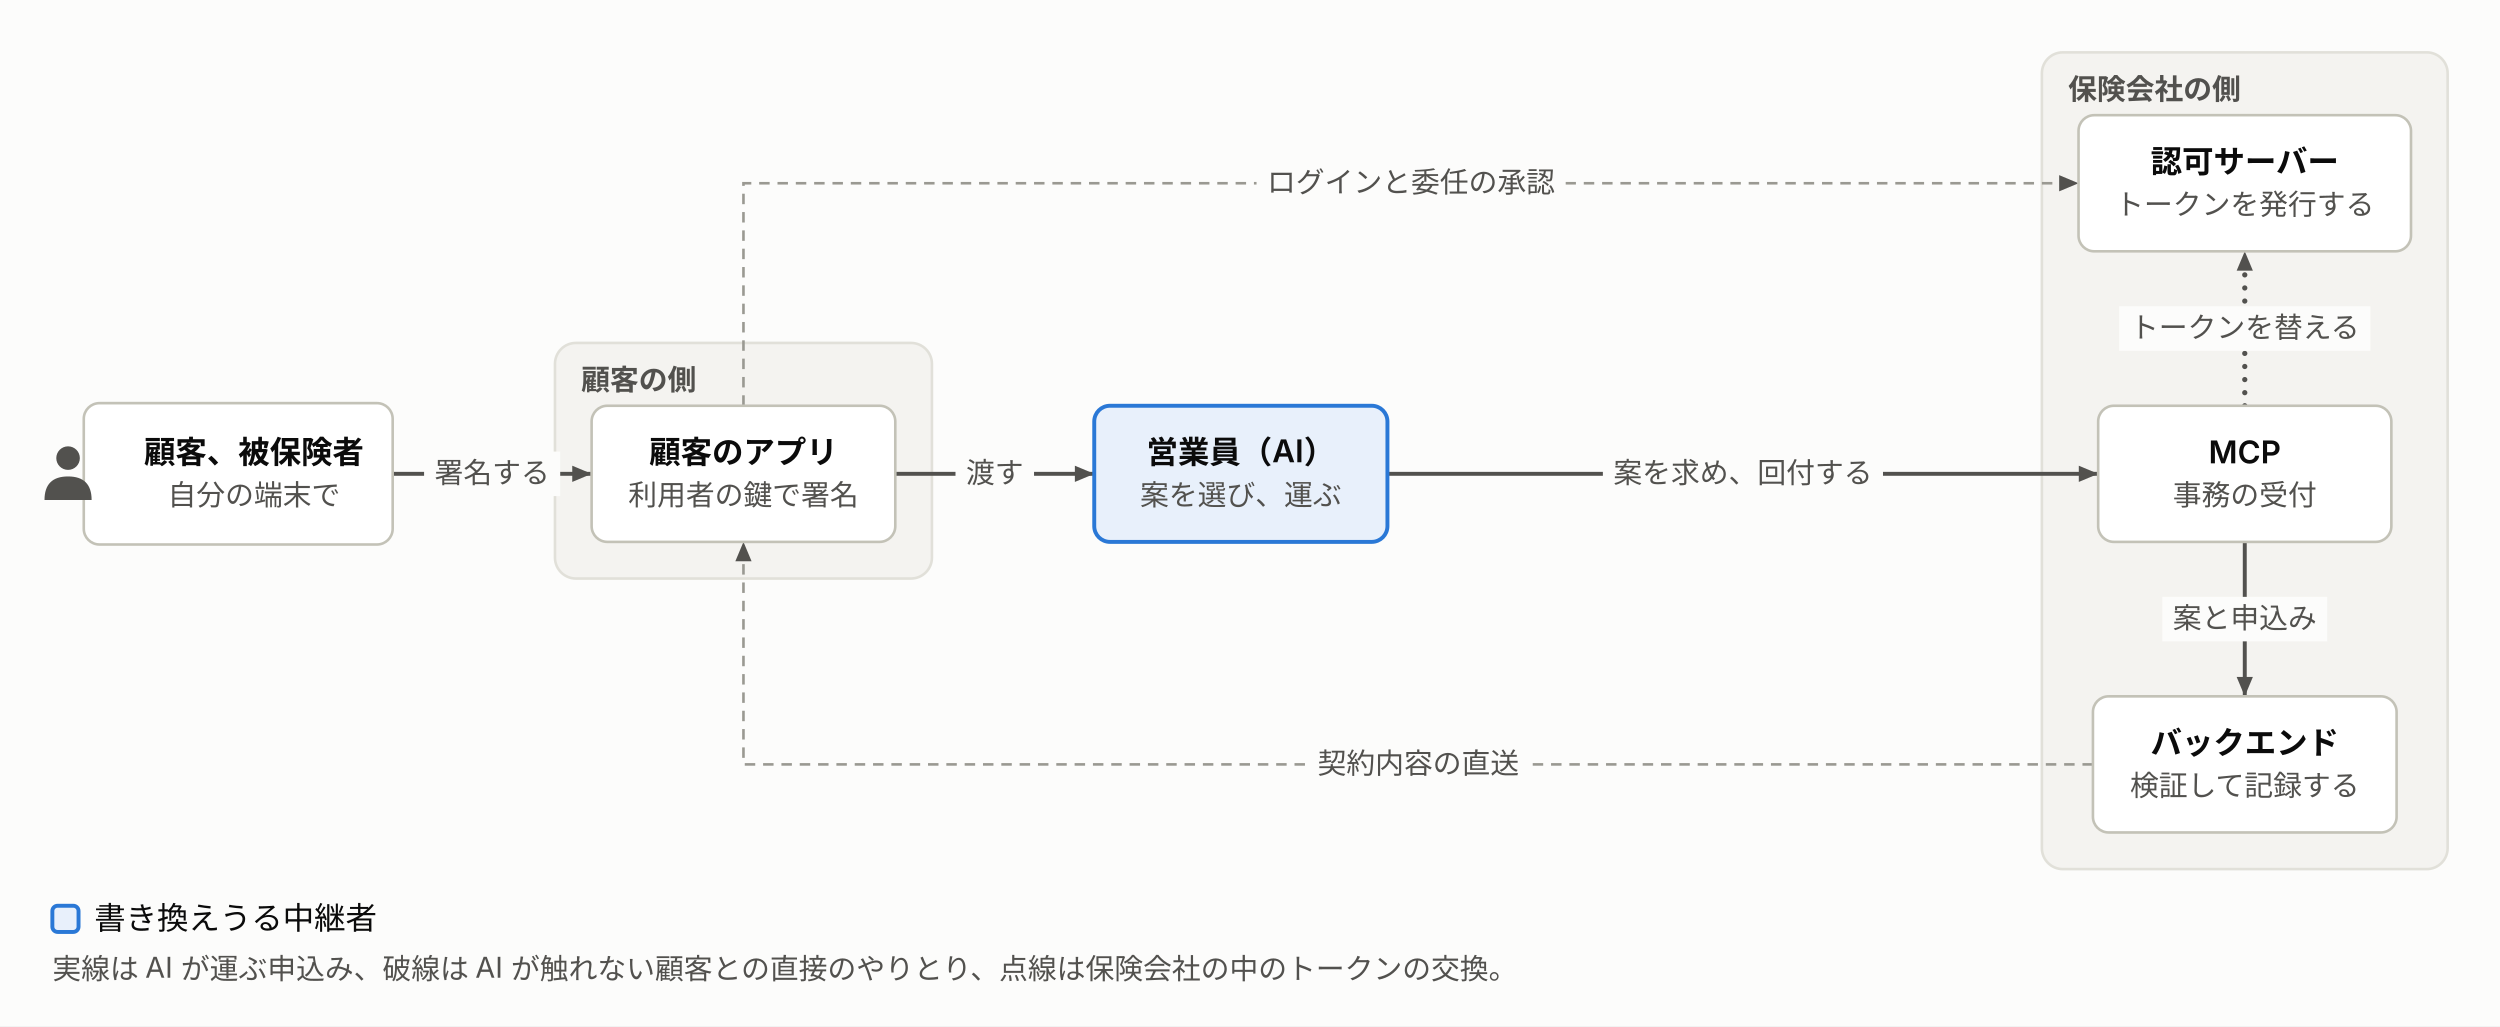
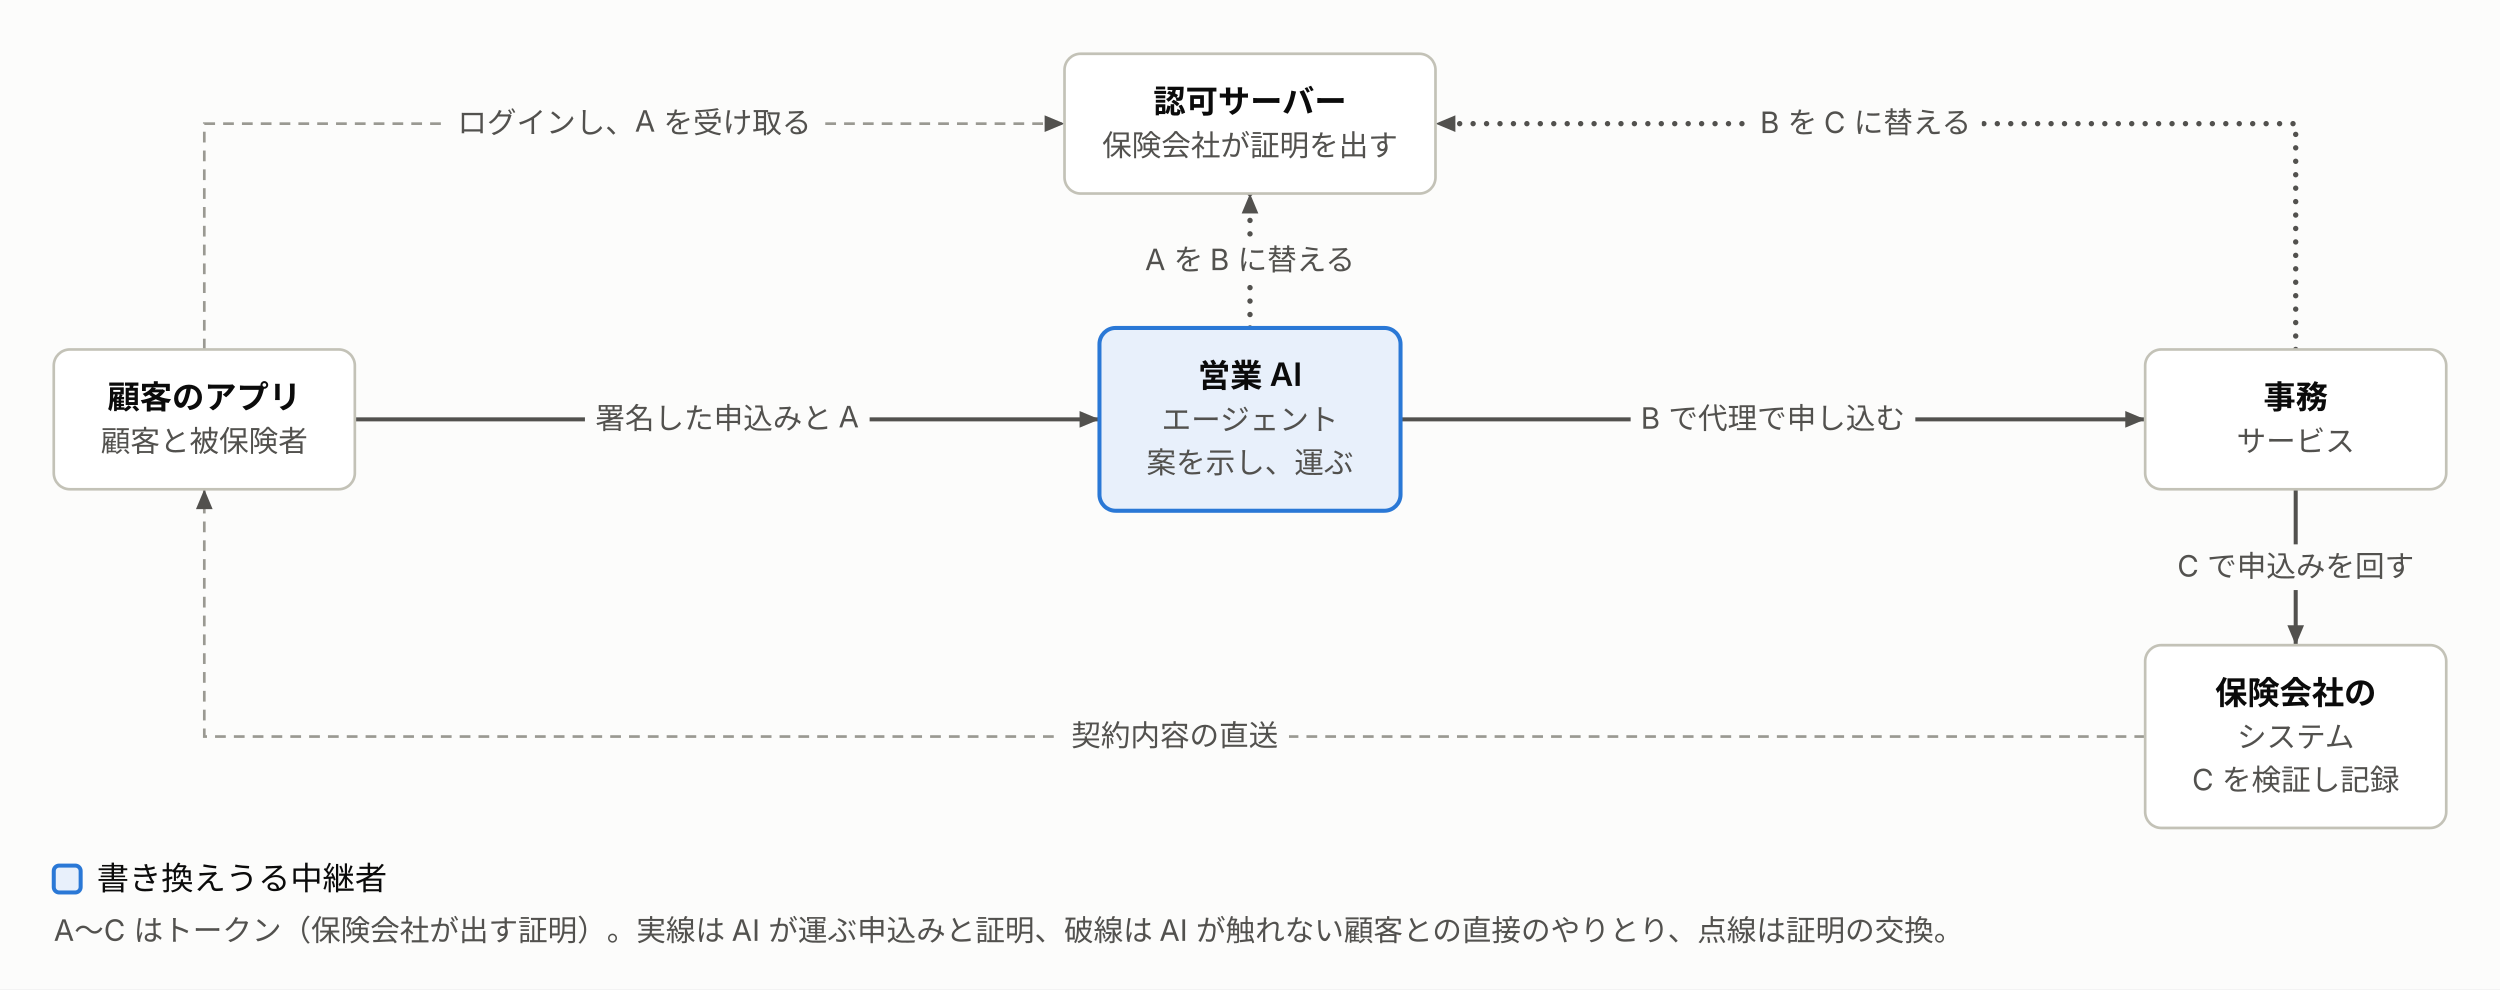
- <svg xmlns="http://www.w3.org/2000/svg" viewBox="0 0 955 392" width="955" height="392" role="img" aria-labelledby="t d">
+ <svg xmlns="http://www.w3.org/2000/svg" viewBox="0 0 930 368" width="930" height="368" role="img" aria-labelledby="t d">
  <style>
  svg { font-family: system-ui, -apple-system, "Hiragino Sans", "Noto Sans JP", sans-serif; }
  .bg { fill: #fcfcfb; } .ink { fill: #0b0b0b; } .ink2 { fill: #52514e; } .ink3 { fill: #898781; } .grid { stroke: #e1e0d9; stroke-width: 1; } .axis { stroke: #c3c2b7; stroke-width: 1; }
  .box { fill: #ffffff; stroke: #c3c2b7; stroke-width: 1; } .grp { fill: #f4f3f0; stroke: #e1e0d9; stroke-width: 1; } .track { fill: #e1e0d9; }
  .k1 { fill: #e8f0fb; stroke: #2a78d6; stroke-width: 1.5; } .k2 { fill: #fdeee7; stroke: #eb6834; stroke-width: 1.5; }
  .kadd { fill: #e6f6ef; stroke: #1baf7a; stroke-width: 1.5; } .krem { fill: #fdeceb; stroke: #e34948; stroke-width: 1.5; stroke-dasharray: 5 3; }
  .line { stroke: #52514e; stroke-width: 1.5; fill: none; } .dash { stroke: #9a9992; stroke-width: 1; stroke-dasharray: 4 3; fill: none; } .dot { stroke: #52514e; stroke-width: 2; stroke-dasharray: 0 5; stroke-linecap: round; fill: none; } .head { fill: #52514e; }
  .ladd { stroke: #1baf7a; stroke-width: 2; fill: none; } .lrem { stroke: #e34948; stroke-width: 1.5; stroke-dasharray: 5 3; fill: none; } .hadd { fill: #1baf7a; } .hrem { fill: #e34948; }
  .l1, .l2, .l3, .lg { stroke-width: 2; fill: none; stroke-linejoin: round; stroke-linecap: round; } .l1 { stroke: #2a78d6; } .l2 { stroke: #eb6834; } .l3 { stroke: #1baf7a; } .lg { stroke: #898781; }
  .link { stroke: #c3c2b7; stroke-width: 3; stroke-linecap: round; } .ring { stroke: #fcfcfb; stroke-width: 2; } .mark { stroke: #0b0b0b; stroke-width: 1.5; } .today { stroke: #0b0b0b; stroke-width: 1.5; }
  .s1 { fill: #2a78d6; } .s2 { fill: #eb6834; } .s3 { fill: #1baf7a; } .s4 { fill: #eda100; } .s5 { fill: #e87ba4; } .gray { fill: #898781; } .onfill { fill: #0b0b0b; }
  .h1 { fill: #cde2fb; } .h2 { fill: #86b6ef; } .h3 { fill: #3987e5; } .h4 { fill: #1c5cab; } .h5 { fill: #0d366b; }
  .t1, .t2, .t3 { fill: #0b0b0b; } .t4, .t5 { fill: #ffffff; }
  .ok { fill: #0ca30c; } .warn { fill: #fab219; } .bad { fill: #d03b3b; } .glyph { stroke: #ffffff; stroke-width: 2; fill: none; stroke-linecap: round; stroke-linejoin: round; }
  @media (prefers-color-scheme: dark) {
    .bg { fill: #1a1a19; } .ink { fill: #f0efec; } .ink2 { fill: #c3c2b7; } .ink3 { fill: #898781; } .grid { stroke: #2c2c2a; } .axis { stroke: #383835; }
    .box { fill: #242422; stroke: #4a4a46; } .grp { fill: #20201f; stroke: #2c2c2a; } .track { fill: #2c2c2a; }
    .k1 { fill: #17263a; stroke: #3987e5; } .k2 { fill: #3a2218; stroke: #d95926; }
    .kadd { fill: #12281f; stroke: #199e70; } .krem { fill: #3a1c1c; stroke: #e66767; }
    .line { stroke: #c3c2b7; } .dash { stroke: #7a7972; } .dot { stroke: #c3c2b7; } .head { fill: #c3c2b7; }
    .ladd { stroke: #199e70; } .lrem { stroke: #e66767; } .hadd { fill: #199e70; } .hrem { fill: #e66767; }
    .l1 { stroke: #3987e5; } .l2 { stroke: #d95926; } .l3 { stroke: #199e70; }
    .link { stroke: #5a5a55; } .ring { stroke: #1a1a19; } .mark { stroke: #f0efec; } .today { stroke: #f0efec; }
    .s1 { fill: #3987e5; } .s2 { fill: #d95926; } .s3 { fill: #199e70; } .s4 { fill: #c98500; } .s5 { fill: #d55181; }
    .h1 { fill: #0d366b; } .h2 { fill: #184f95; } .h3 { fill: #256abf; } .h4 { fill: #3987e5; } .h5 { fill: #9ec5f4; }
    .t1, .t2, .t3 { fill: #f0efec; } .t4, .t5 { fill: #0b0b0b; }
  }
</style>
-   <rect class="bg" width="955" height="392" />
+   <rect class="bg" width="930" height="368" />
  <g transform="translate(20,20)">
-     <rect class="grp" x="192" y="111" width="144" height="90" rx="8" />
-     <text x="202" y="129" class="ink2" font-size="11" text-anchor="start" font-weight="600">顧客の側</text>
-     <rect class="grp" x="760" y="0" width="155" height="312" rx="8" />
-     <text x="770" y="18" class="ink2" font-size="11" text-anchor="start" font-weight="600">保険会社の側</text>
-     <polyline class="line" points="130,161 206,161" />
-     <polygon class="head" points="206,161 198.6,157.9 198.6,164.1" />
-     <polyline class="line" points="322,161 398,161" />
-     <polygon class="head" points="398,161 390.6,157.9 390.6,164.1" />
-     <polyline class="line" points="510,161 781.5,161" />
-     <polygon class="head" points="781.5,161 774.1,157.9 774.1,164.1" />
-     <polyline class="dot" points="837.5,135 837.5,76" />
-     <polygon class="head" points="837.5,76 834.4,83.4 840.6,83.4" />
-     <polyline class="line" points="837.5,187 837.5,246" />
-     <polygon class="head" points="837.5,246 840.6,238.6 834.4,238.6" />
-     <polyline class="dash" points="264,135 264,50 774,50" />
-     <polygon class="head" points="774,50 766.6,46.9 766.6,53.1" />
-     <polyline class="dash" points="779.5,272 264,272 264,187" />
-     <polygon class="head" points="264,187 260.9,194.4 267.1,194.4" />
-     <rect class="box" x="12" y="134" width="118" height="54" rx="6" />
-     <text x="77" y="157" class="ink" font-size="12" text-anchor="middle" font-weight="600">顧客、被保険者</text>
-     <text x="77" y="173" class="ink2" font-size="11" text-anchor="middle" font-weight="400">自分の端末で</text>
-     <circle class="ink2" cx="6" cy="155" r="4.5" />
-     <path class="ink2" d="M-3,171 Q-3,162 6,162 Q15,162 15,171 Z" />
-     <rect class="box" x="206" y="135" width="116" height="52" rx="6" />
-     <text x="264" y="157" class="ink" font-size="12" text-anchor="middle" font-weight="600">顧客のアプリ</text>
-     <text x="264" y="173" class="ink2" font-size="11" text-anchor="middle" font-weight="400">利用者の鍵で署名</text>
-     <rect class="k1" x="398" y="135" width="112" height="52" rx="6" />
-     <text x="454" y="157" class="ink" font-size="12" text-anchor="middle" font-weight="600">営業員（AI）</text>
-     <text x="454" y="173" class="ink2" font-size="11" text-anchor="middle" font-weight="400">案を選び、運ぶ</text>
-     <rect class="box" x="781.5" y="135" width="112" height="52" rx="6" />
-     <text x="837.5" y="157" class="ink" font-size="12" text-anchor="middle" font-weight="600">MCP</text>
-     <text x="837.5" y="173" class="ink2" font-size="11" text-anchor="middle" font-weight="400">事務の受付</text>
-     <rect class="box" x="774" y="24" width="127" height="52" rx="6" />
-     <text x="837.5" y="46" class="ink" font-size="12" text-anchor="middle" font-weight="600">認可サーバー</text>
-     <text x="837.5" y="62" class="ink2" font-size="11" text-anchor="middle" font-weight="400">トークンを発行する</text>
-     <rect class="box" x="779.5" y="246" width="116" height="52" rx="6" />
-     <text x="837.5" y="268" class="ink" font-size="12" text-anchor="middle" font-weight="600">バックエンド</text>
-     <text x="837.5" y="284" class="ink2" font-size="11" text-anchor="middle" font-weight="400">検証して記録する</text>
-     <rect class="bg" x="142" y="152.5" width="52" height="17" />
-     <text x="168" y="164.5" class="ink2" font-size="11" text-anchor="middle" font-weight="400">署名する</text>
-     <rect class="bg" x="345" y="152.5" width="30" height="17" />
-     <text x="360" y="164.5" class="ink2" font-size="11" text-anchor="middle" font-weight="400">渡す</text>
-     <rect class="bg" x="592.3" y="152.5" width="107" height="17" />
-     <text x="645.8" y="164.5" class="ink2" font-size="11" text-anchor="middle" font-weight="400">案を求め、回付する</text>
-     <rect class="bg" x="789.5" y="97" width="96" height="17" />
-     <text x="837.5" y="109" class="ink2" font-size="11" text-anchor="middle" font-weight="400">トークンを替える</text>
-     <rect class="bg" x="806" y="208" width="63" height="17" />
-     <text x="837.5" y="220" class="ink2" font-size="11" text-anchor="middle" font-weight="400">案と申込み</text>
-     <rect class="bg" x="460" y="41.5" width="118" height="17" />
-     <text x="519" y="53.5" class="ink2" font-size="11" text-anchor="middle" font-weight="400">ログインと委任の承認</text>
-     <rect class="bg" x="479.3" y="263.5" width="85" height="17" />
-     <text x="521.8" y="275.5" class="ink2" font-size="11" text-anchor="middle" font-weight="400">契約内容の直送</text>
+     <polyline class="dash" points="56,110 56,26 376,26" />
+     <polygon class="head" points="376,26 368.6,22.9 368.6,29.1" />
+     <polyline class="line" points="112,136 389,136" />
+     <polygon class="head" points="389,136 381.6,132.9 381.6,139.1" />
+     <polyline class="dot" points="445,102 445,52" />
+     <polygon class="head" points="445,52 441.9,59.4 448.1,59.4" />
+     <polyline class="line" points="501,136 778,136" />
+     <polygon class="head" points="778,136 770.6,132.9 770.6,139.1" />
+     <polyline class="dot" points="834,110 834,26 514,26" />
+     <polygon class="head" points="514,26 521.4,29.1 521.4,22.9" />
+     <polyline class="line" points="834,162 834,220" />
+     <polygon class="head" points="834,220 837.1,212.6 830.9,212.6" />
+     <polyline class="dash" points="778,254 56,254 56,162" />
+     <polygon class="head" points="56,162 52.9,169.4 59.1,169.4" />
+     <rect class="box" x="0" y="110" width="112" height="52" rx="6" />
+     <text x="56" y="132" class="ink" font-size="12" text-anchor="middle" font-weight="600">顧客のアプリ</text>
+     <text x="56" y="148" class="ink2" font-size="11" text-anchor="middle" font-weight="400">顧客と被保険者</text>
+     <rect class="box" x="376" y="0" width="138" height="52" rx="6" />
+     <text x="445" y="22" class="ink" font-size="12" text-anchor="middle" font-weight="600">認可サーバー</text>
+     <text x="445" y="38" class="ink2" font-size="11" text-anchor="middle" font-weight="400">保険会社が証明を出す</text>
+     <rect class="k1" x="389" y="102" width="112" height="68" rx="6" />
+     <text x="445" y="124" class="ink" font-size="12" text-anchor="middle" font-weight="600">営業 AI</text>
+     <text x="445" y="140" class="ink2" font-size="11" text-anchor="middle" font-weight="400">エージェント</text>
+     <text x="445" y="156" class="ink2" font-size="11" text-anchor="middle" font-weight="400">案を示し、運ぶ</text>
+     <rect class="box" x="778" y="110" width="112" height="52" rx="6" />
+     <text x="834" y="132" class="ink" font-size="12" text-anchor="middle" font-weight="600">事務</text>
+     <text x="834" y="148" class="ink2" font-size="11" text-anchor="middle" font-weight="400">サービス</text>
+     <rect class="box" x="778" y="220" width="112" height="68" rx="6" />
+     <text x="834" y="242" class="ink" font-size="12" text-anchor="middle" font-weight="600">保険会社の</text>
+     <text x="834" y="258" class="ink2" font-size="11" text-anchor="middle" font-weight="400">システム</text>
+     <text x="834" y="274" class="ink2" font-size="11" text-anchor="middle" font-weight="400">C を検証し記録</text>
+     <rect class="bg" x="146.6" y="17.5" width="138.9" height="17" />
+     <text x="216" y="29.5" class="ink2" font-size="11" text-anchor="middle" font-weight="400">ログインし、A を受け取る</text>
+     <rect class="bg" x="197.6" y="127.5" width="105.9" height="17" />
+     <text x="250.5" y="139.5" class="ink2" font-size="11" text-anchor="middle" font-weight="400">署名した申込みと A</text>
+     <rect class="bg" x="401.9" y="68.5" width="86.3" height="17" />
+     <text x="445" y="80.5" class="ink2" font-size="11" text-anchor="middle" font-weight="400">A を B に替える</text>
+     <rect class="bg" x="586.6" y="127.5" width="105.9" height="17" />
+     <text x="639.5" y="139.5" class="ink2" font-size="11" text-anchor="middle" font-weight="400">B で代理で申し込む</text>
+     <rect class="bg" x="630.9" y="17.5" width="86.3" height="17" />
+     <text x="674" y="29.5" class="ink2" font-size="11" text-anchor="middle" font-weight="400">B を C に替える</text>
+     <rect class="bg" x="786.6" y="182.5" width="94.9" height="17" />
+     <text x="834" y="194.5" class="ink2" font-size="11" text-anchor="middle" font-weight="400">C で申込みを回す</text>
+     <rect class="bg" x="374.5" y="245.5" width="85" height="17" />
+     <text x="417" y="257.5" class="ink2" font-size="11" text-anchor="middle" font-weight="400">契約内容の直送</text>
  </g>
-   <rect class="k1" x="20" y="346" width="10" height="10" rx="2" />
-   <text x="36" y="355" class="ink" font-size="12" text-anchor="start" font-weight="400">書き換えうる中継者</text>
-   <text x="20" y="374" class="ink2" font-size="11" text-anchor="start" font-weight="400">実線は AI が運ぶ申込み、破線は AI が触れない顧客との直接のやりとり、点線は保険会社の中のトークンの交換。</text>
+   <rect class="k1" x="20" y="322" width="10" height="10" rx="2" />
+   <text x="36" y="331" class="ink" font-size="12" text-anchor="start" font-weight="400">書き換えうる中継者</text>
+   <text x="20" y="350" class="ink2" font-size="11" text-anchor="start" font-weight="400">A〜C はトークン（保険会社が出す証明）。実線は AI が運ぶ申込みと証明、破線は AI が触れない顧客との直接のやりとり、点線は証明の交換。</text>
</svg>
